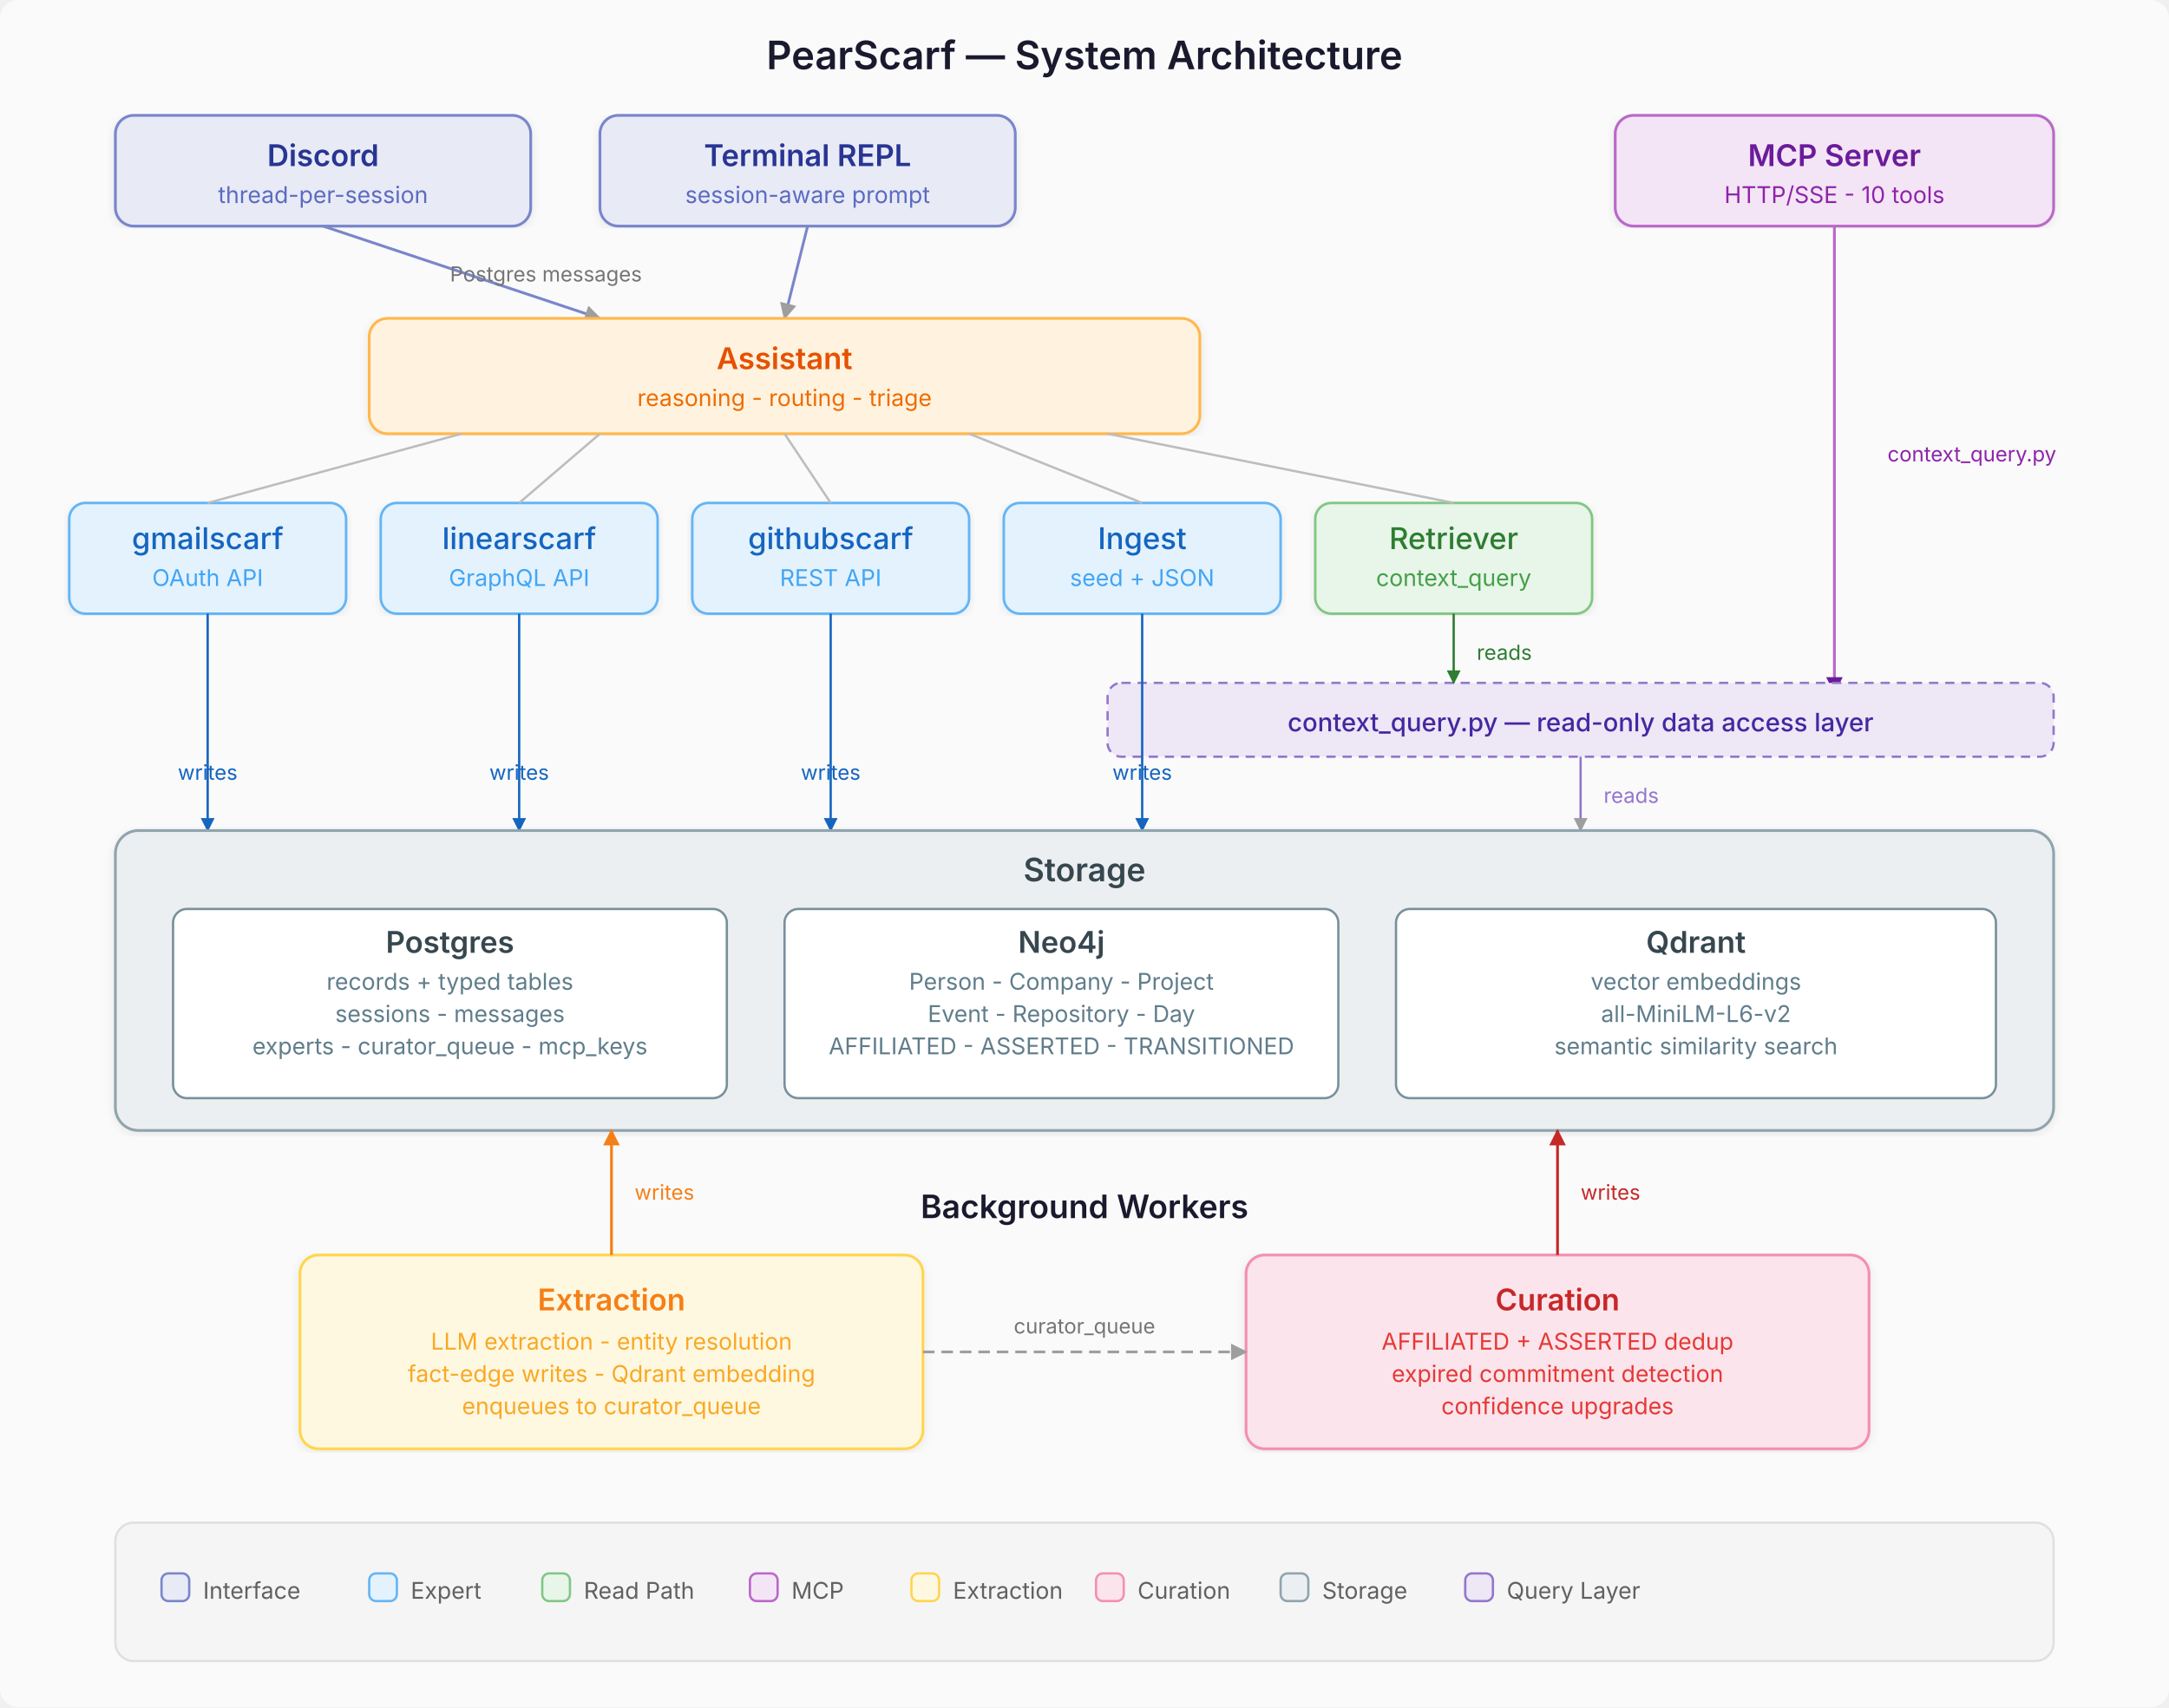
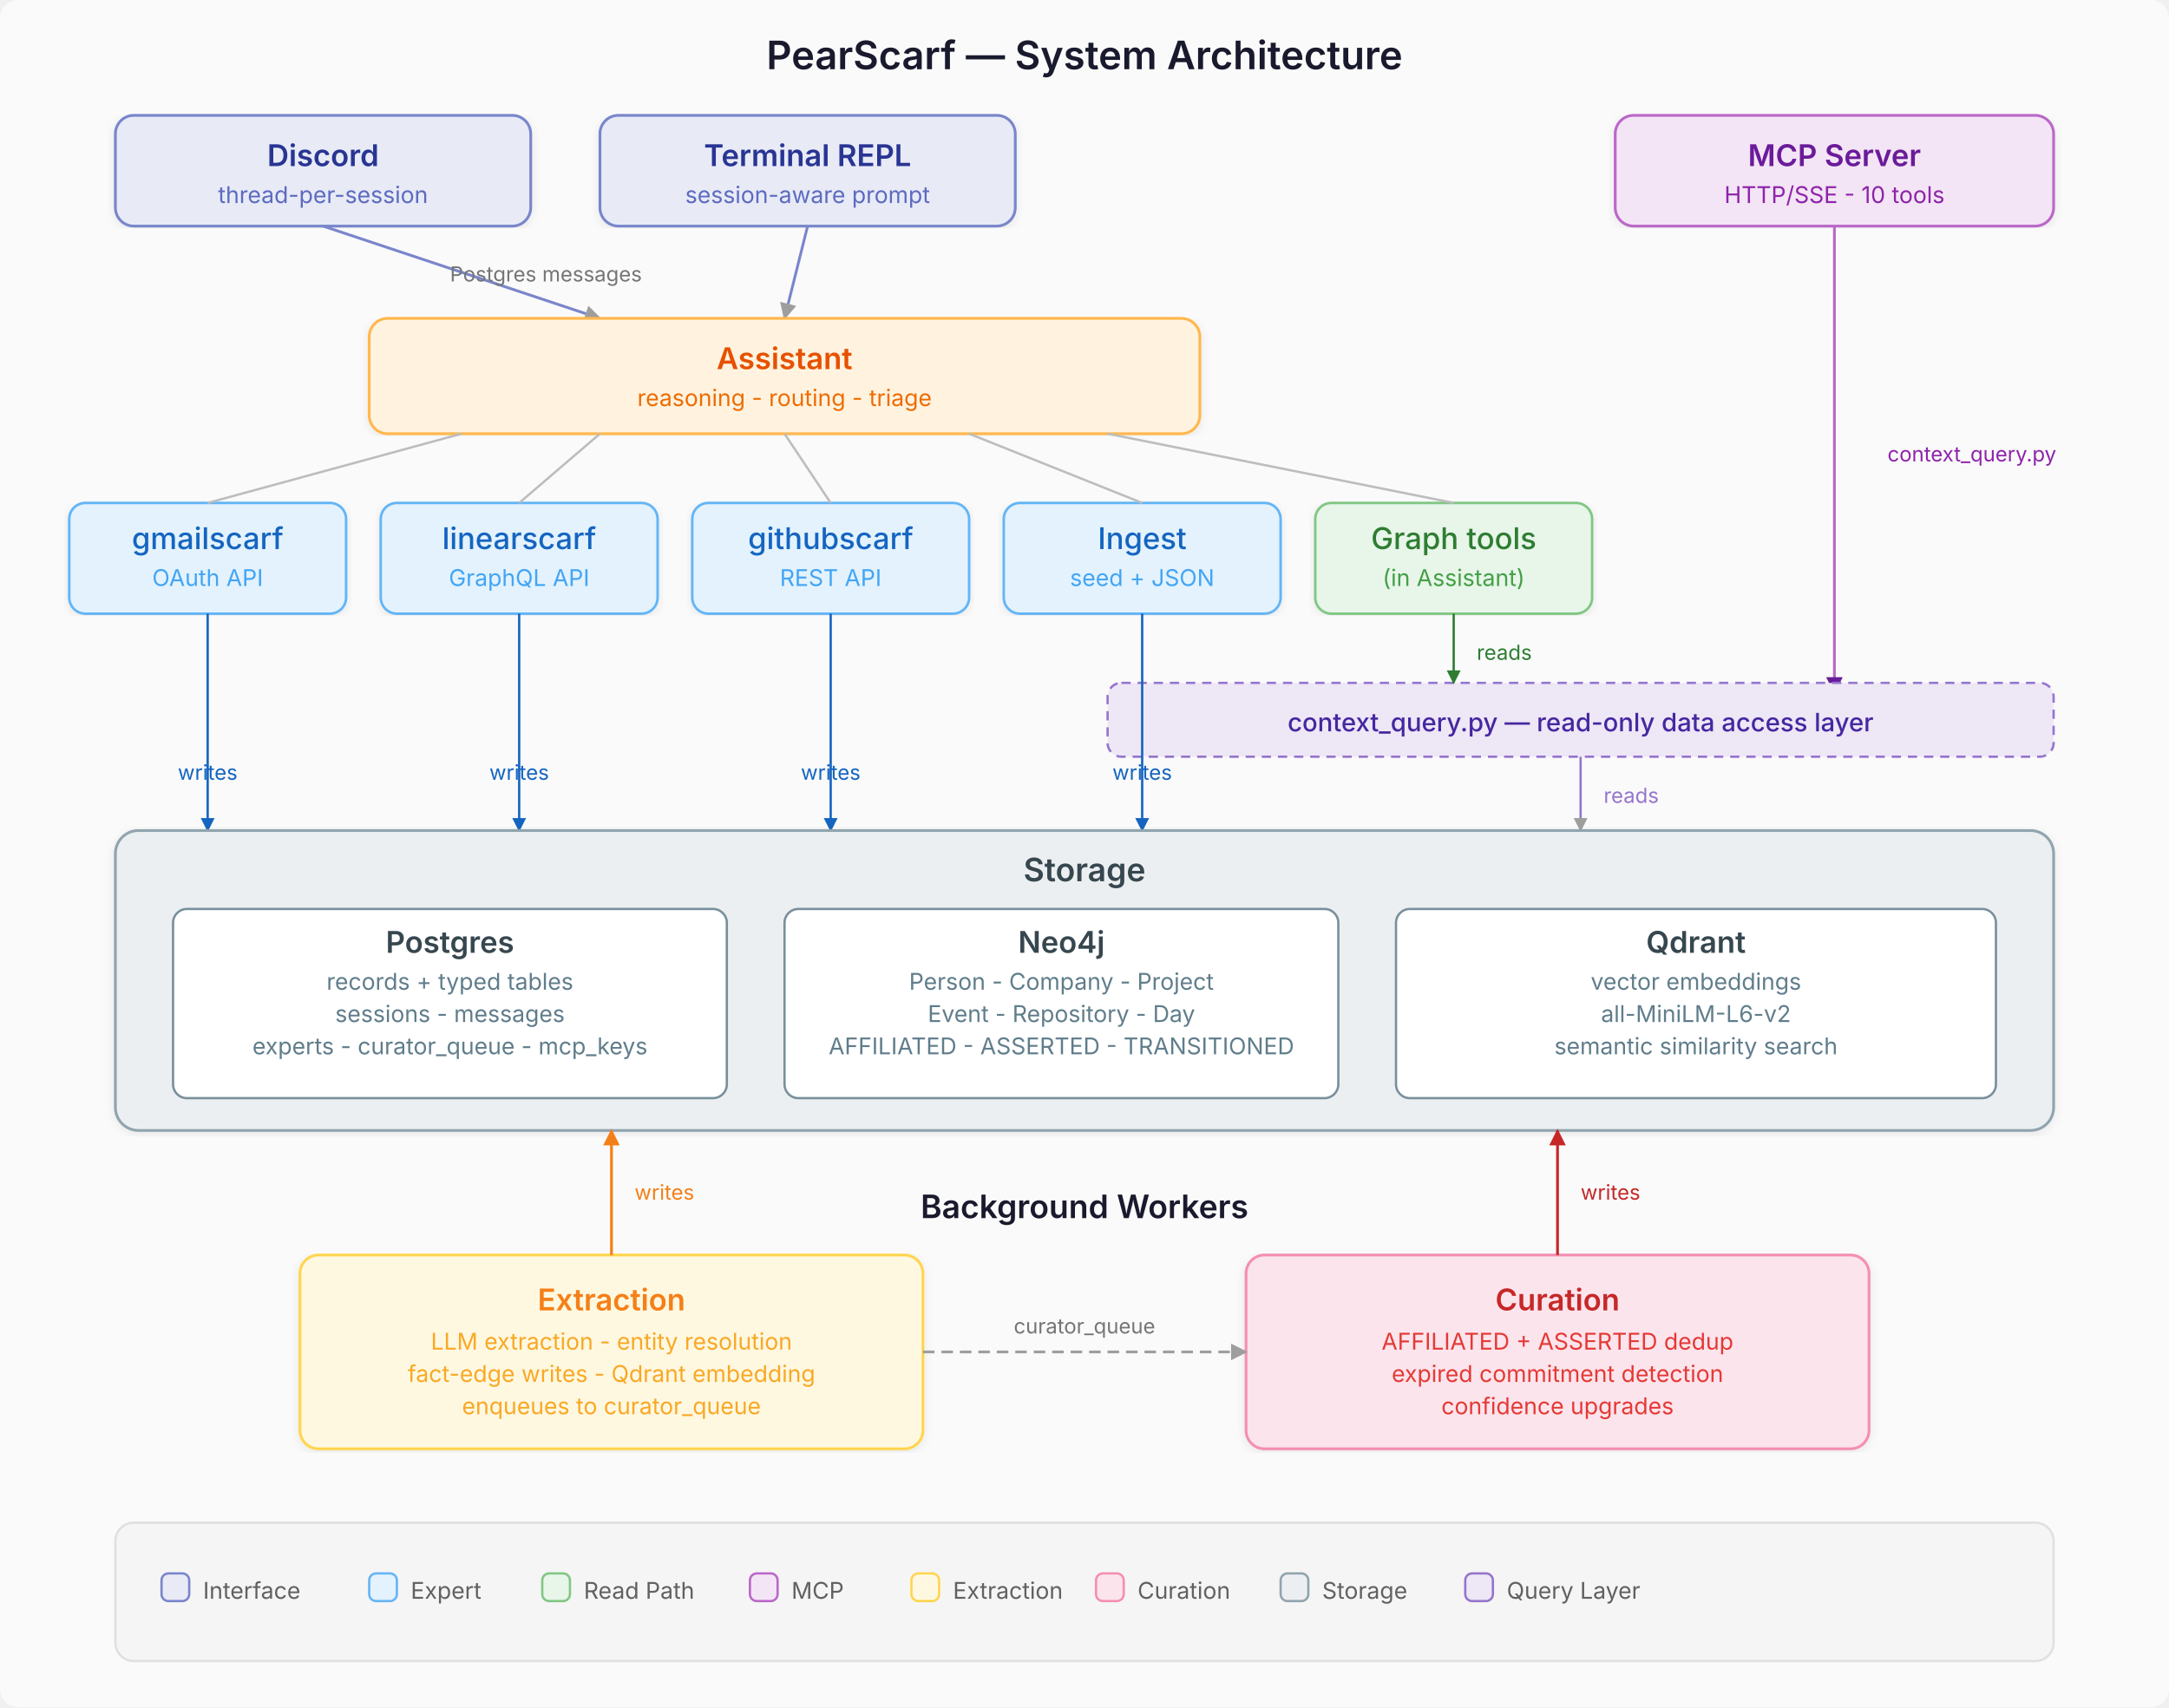
<svg xmlns="http://www.w3.org/2000/svg" viewBox="0 0 940 740" font-family="Inter, -apple-system, system-ui, sans-serif" font-size="13">
  <defs>
    <filter id="shadow" x="-2%" y="-2%" width="104%" height="104%">
      <feDropShadow dx="0" dy="1" stdDeviation="2" flood-opacity="0.08" />
    </filter>
    <marker id="aGray" viewBox="0 0 10 10" refX="9" refY="5" markerWidth="6" markerHeight="6" orient="auto-start-reverse">
      <path d="M 0 0 L 10 5 L 0 10 z" fill="#9e9e9e" />
    </marker>
    <marker id="aOrange" viewBox="0 0 10 10" refX="9" refY="5" markerWidth="6" markerHeight="6" orient="auto-start-reverse">
      <path d="M 0 0 L 10 5 L 0 10 z" fill="#f57f17" />
    </marker>
    <marker id="aRed" viewBox="0 0 10 10" refX="9" refY="5" markerWidth="6" markerHeight="6" orient="auto-start-reverse">
      <path d="M 0 0 L 10 5 L 0 10 z" fill="#c62828" />
    </marker>
    <marker id="aBlue" viewBox="0 0 10 10" refX="9" refY="5" markerWidth="6" markerHeight="6" orient="auto-start-reverse">
      <path d="M 0 0 L 10 5 L 0 10 z" fill="#1565c0" />
    </marker>
    <marker id="aPurple" viewBox="0 0 10 10" refX="9" refY="5" markerWidth="6" markerHeight="6" orient="auto-start-reverse">
      <path d="M 0 0 L 10 5 L 0 10 z" fill="#6a1b9a" />
    </marker>
    <marker id="aGreen" viewBox="0 0 10 10" refX="9" refY="5" markerWidth="6" markerHeight="6" orient="auto-start-reverse">
      <path d="M 0 0 L 10 5 L 0 10 z" fill="#2e7d32" />
    </marker>
  </defs>
  <rect width="940" height="740" fill="#fafafa" rx="8" />
  <text x="470" y="30" text-anchor="middle" font-size="17" font-weight="600" fill="#1a1a2e">PearScarf — System Architecture</text>
  <rect x="50" y="50" width="180" height="48" rx="8" fill="#e8eaf6" stroke="#7986cb" stroke-width="1.2" filter="url(#shadow)" />
  <text x="140" y="72" text-anchor="middle" font-weight="600" fill="#283593">Discord</text>
  <text x="140" y="88" text-anchor="middle" font-size="10" fill="#5c6bc0">thread-per-session</text>
  <rect x="260" y="50" width="180" height="48" rx="8" fill="#e8eaf6" stroke="#7986cb" stroke-width="1.2" filter="url(#shadow)" />
  <text x="350" y="72" text-anchor="middle" font-weight="600" fill="#283593">Terminal REPL</text>
  <text x="350" y="88" text-anchor="middle" font-size="10" fill="#5c6bc0">session-aware prompt</text>
  <rect x="700" y="50" width="190" height="48" rx="8" fill="#f3e5f5" stroke="#ba68c8" stroke-width="1.2" filter="url(#shadow)" />
  <text x="795" y="72" text-anchor="middle" font-weight="600" fill="#6a1b9a">MCP Server</text>
  <text x="795" y="88" text-anchor="middle" font-size="10" fill="#8e24aa">HTTP/SSE - 10 tools</text>
  <line x1="140" y1="98" x2="260" y2="138" stroke="#7986cb" stroke-width="1.2" marker-end="url(#aGray)" />
  <line x1="350" y1="98" x2="340" y2="138" stroke="#7986cb" stroke-width="1.2" marker-end="url(#aGray)" />
  <text x="195" y="122" font-size="9" fill="#757575">Postgres messages</text>
  <line x1="795" y1="98" x2="795" y2="300" stroke="#ba68c8" stroke-width="1.2" marker-end="url(#aPurple)" />
  <text x="818" y="200" font-size="9" fill="#8e24aa">context_query.py</text>
  <rect x="160" y="138" width="360" height="50" rx="8" fill="#fff3e0" stroke="#ffb74d" stroke-width="1.2" filter="url(#shadow)" />
  <text x="340" y="160" text-anchor="middle" font-weight="600" fill="#e65100">Assistant</text>
  <text x="340" y="176" text-anchor="middle" font-size="10" fill="#ef6c00">reasoning - routing - triage</text>
  <rect x="30" y="218" width="120" height="48" rx="7" fill="#e3f2fd" stroke="#64b5f6" stroke-width="1.1" filter="url(#shadow)" />
  <text x="90" y="238" text-anchor="middle" font-weight="500" fill="#1565c0">gmailscarf</text>
  <text x="90" y="254" text-anchor="middle" font-size="10" fill="#42a5f5">OAuth API</text>
  <rect x="165" y="218" width="120" height="48" rx="7" fill="#e3f2fd" stroke="#64b5f6" stroke-width="1.1" filter="url(#shadow)" />
  <text x="225" y="238" text-anchor="middle" font-weight="500" fill="#1565c0">linearscarf</text>
  <text x="225" y="254" text-anchor="middle" font-size="10" fill="#42a5f5">GraphQL API</text>
  <rect x="300" y="218" width="120" height="48" rx="7" fill="#e3f2fd" stroke="#64b5f6" stroke-width="1.1" filter="url(#shadow)" />
  <text x="360" y="238" text-anchor="middle" font-weight="500" fill="#1565c0">githubscarf</text>
  <text x="360" y="254" text-anchor="middle" font-size="10" fill="#42a5f5">REST API</text>
  <rect x="435" y="218" width="120" height="48" rx="7" fill="#e3f2fd" stroke="#64b5f6" stroke-width="1.1" filter="url(#shadow)" />
  <text x="495" y="238" text-anchor="middle" font-weight="500" fill="#1565c0">Ingest</text>
  <text x="495" y="254" text-anchor="middle" font-size="10" fill="#42a5f5">seed + JSON</text>
  <rect x="570" y="218" width="120" height="48" rx="7" fill="#e8f5e9" stroke="#81c784" stroke-width="1.1" filter="url(#shadow)" />
-   <text x="630" y="238" text-anchor="middle" font-weight="500" fill="#2e7d32">Retriever</text>
-   <text x="630" y="254" text-anchor="middle" font-size="10" fill="#43a047">context_query</text>
+   <text x="630" y="238" text-anchor="middle" font-weight="500" fill="#2e7d32">Graph tools</text>
+   <text x="630" y="254" text-anchor="middle" font-size="10" fill="#43a047">(in Assistant)</text>
  <line x1="200" y1="188" x2="90" y2="218" stroke="#bdbdbd" stroke-width="1" />
  <line x1="260" y1="188" x2="225" y2="218" stroke="#bdbdbd" stroke-width="1" />
  <line x1="340" y1="188" x2="360" y2="218" stroke="#bdbdbd" stroke-width="1" />
  <line x1="420" y1="188" x2="495" y2="218" stroke="#bdbdbd" stroke-width="1" />
  <line x1="480" y1="188" x2="630" y2="218" stroke="#bdbdbd" stroke-width="1" />
  <rect x="480" y="296" width="410" height="32" rx="6" fill="#ede7f6" stroke="#9575cd" stroke-width="1" stroke-dasharray="4,3" />
  <text x="685" y="317" text-anchor="middle" font-size="11" font-weight="500" fill="#4527a0">context_query.py — read-only data access layer</text>
  <line x1="90" y1="266" x2="90" y2="360" stroke="#1565c0" stroke-width="1" marker-end="url(#aBlue)" />
  <line x1="225" y1="266" x2="225" y2="360" stroke="#1565c0" stroke-width="1" marker-end="url(#aBlue)" />
  <line x1="360" y1="266" x2="360" y2="360" stroke="#1565c0" stroke-width="1" marker-end="url(#aBlue)" />
  <line x1="495" y1="266" x2="495" y2="360" stroke="#1565c0" stroke-width="1" marker-end="url(#aBlue)" />
  <text x="90" y="338" text-anchor="middle" font-size="9" fill="#1565c0">writes</text>
  <text x="225" y="338" text-anchor="middle" font-size="9" fill="#1565c0">writes</text>
  <text x="360" y="338" text-anchor="middle" font-size="9" fill="#1565c0">writes</text>
  <text x="495" y="338" text-anchor="middle" font-size="9" fill="#1565c0">writes</text>
  <line x1="630" y1="266" x2="630" y2="296" stroke="#2e7d32" stroke-width="1" marker-end="url(#aGreen)" />
  <text x="640" y="286" font-size="9" fill="#2e7d32">reads</text>
  <line x1="685" y1="328" x2="685" y2="360" stroke="#9575cd" stroke-width="1" marker-end="url(#aGray)" />
  <text x="695" y="348" font-size="9" fill="#9575cd">reads</text>
  <rect x="50" y="360" width="840" height="130" rx="10" fill="#eceff1" stroke="#90a4ae" stroke-width="1.2" filter="url(#shadow)" />
  <text x="470" y="382" text-anchor="middle" font-weight="600" font-size="14" fill="#37474f">Storage</text>
  <rect x="75" y="394" width="240" height="82" rx="6" fill="#fff" stroke="#78909c" stroke-width="1" />
  <text x="195" y="413" text-anchor="middle" font-weight="600" fill="#37474f">Postgres</text>
  <text x="195" y="429" text-anchor="middle" font-size="10" fill="#607d8b">records + typed tables</text>
  <text x="195" y="443" text-anchor="middle" font-size="10" fill="#607d8b">sessions - messages</text>
  <text x="195" y="457" text-anchor="middle" font-size="10" fill="#607d8b">experts - curator_queue - mcp_keys</text>
  <rect x="340" y="394" width="240" height="82" rx="6" fill="#fff" stroke="#78909c" stroke-width="1" />
  <text x="460" y="413" text-anchor="middle" font-weight="600" fill="#37474f">Neo4j</text>
  <text x="460" y="429" text-anchor="middle" font-size="10" fill="#607d8b">Person - Company - Project</text>
  <text x="460" y="443" text-anchor="middle" font-size="10" fill="#607d8b">Event - Repository - Day</text>
  <text x="460" y="457" text-anchor="middle" font-size="10" fill="#607d8b">AFFILIATED - ASSERTED - TRANSITIONED</text>
  <rect x="605" y="394" width="260" height="82" rx="6" fill="#fff" stroke="#78909c" stroke-width="1" />
  <text x="735" y="413" text-anchor="middle" font-weight="600" fill="#37474f">Qdrant</text>
  <text x="735" y="429" text-anchor="middle" font-size="10" fill="#607d8b">vector embeddings</text>
  <text x="735" y="443" text-anchor="middle" font-size="10" fill="#607d8b">all-MiniLM-L6-v2</text>
  <text x="735" y="457" text-anchor="middle" font-size="10" fill="#607d8b">semantic similarity search</text>
  <text x="470" y="528" text-anchor="middle" font-size="14" font-weight="600" fill="#1a1a2e">Background Workers</text>
  <rect x="130" y="544" width="270" height="84" rx="8" fill="#fff8e1" stroke="#ffd54f" stroke-width="1.2" filter="url(#shadow)" />
  <text x="265" y="568" text-anchor="middle" font-weight="600" fill="#f57f17">Extraction</text>
  <text x="265" y="585" text-anchor="middle" font-size="10" fill="#f9a825">LLM extraction - entity resolution</text>
  <text x="265" y="599" text-anchor="middle" font-size="10" fill="#f9a825">fact-edge writes - Qdrant embedding</text>
  <text x="265" y="613" text-anchor="middle" font-size="10" fill="#f9a825">enqueues to curator_queue</text>
  <rect x="540" y="544" width="270" height="84" rx="8" fill="#fce4ec" stroke="#f48fb1" stroke-width="1.2" filter="url(#shadow)" />
  <text x="675" y="568" text-anchor="middle" font-weight="600" fill="#c62828">Curation</text>
  <text x="675" y="585" text-anchor="middle" font-size="10" fill="#e53935">AFFILIATED + ASSERTED dedup</text>
  <text x="675" y="599" text-anchor="middle" font-size="10" fill="#e53935">expired commitment detection</text>
  <text x="675" y="613" text-anchor="middle" font-size="10" fill="#e53935">confidence upgrades</text>
  <line x1="265" y1="544" x2="265" y2="490" stroke="#f57f17" stroke-width="1.2" marker-end="url(#aOrange)" />
  <text x="275" y="520" font-size="9" fill="#f57f17">writes</text>
  <line x1="675" y1="544" x2="675" y2="490" stroke="#c62828" stroke-width="1.2" marker-end="url(#aRed)" />
  <text x="685" y="520" font-size="9" fill="#c62828">writes</text>
  <line x1="400" y1="586" x2="540" y2="586" stroke="#9e9e9e" stroke-width="1.2" stroke-dasharray="5,3" marker-end="url(#aGray)" />
  <text x="470" y="578" text-anchor="middle" font-size="9" fill="#757575">curator_queue</text>
  <rect x="50" y="660" width="840" height="60" rx="8" fill="#f5f5f5" stroke="#e0e0e0" stroke-width="1" />
  <rect x="70" y="682" width="12" height="12" rx="3" fill="#e8eaf6" stroke="#7986cb" />
  <text x="88" y="693" font-size="10" fill="#616161">Interface</text>
  <rect x="160" y="682" width="12" height="12" rx="3" fill="#e3f2fd" stroke="#64b5f6" />
  <text x="178" y="693" font-size="10" fill="#616161">Expert</text>
  <rect x="235" y="682" width="12" height="12" rx="3" fill="#e8f5e9" stroke="#81c784" />
  <text x="253" y="693" font-size="10" fill="#616161">Read Path</text>
  <rect x="325" y="682" width="12" height="12" rx="3" fill="#f3e5f5" stroke="#ba68c8" />
  <text x="343" y="693" font-size="10" fill="#616161">MCP</text>
  <rect x="395" y="682" width="12" height="12" rx="3" fill="#fff8e1" stroke="#ffd54f" />
  <text x="413" y="693" font-size="10" fill="#616161">Extraction</text>
  <rect x="475" y="682" width="12" height="12" rx="3" fill="#fce4ec" stroke="#f48fb1" />
  <text x="493" y="693" font-size="10" fill="#616161">Curation</text>
  <rect x="555" y="682" width="12" height="12" rx="3" fill="#eceff1" stroke="#90a4ae" />
  <text x="573" y="693" font-size="10" fill="#616161">Storage</text>
  <rect x="635" y="682" width="12" height="12" rx="3" fill="#ede7f6" stroke="#9575cd" />
  <text x="653" y="693" font-size="10" fill="#616161">Query Layer</text>
</svg>
